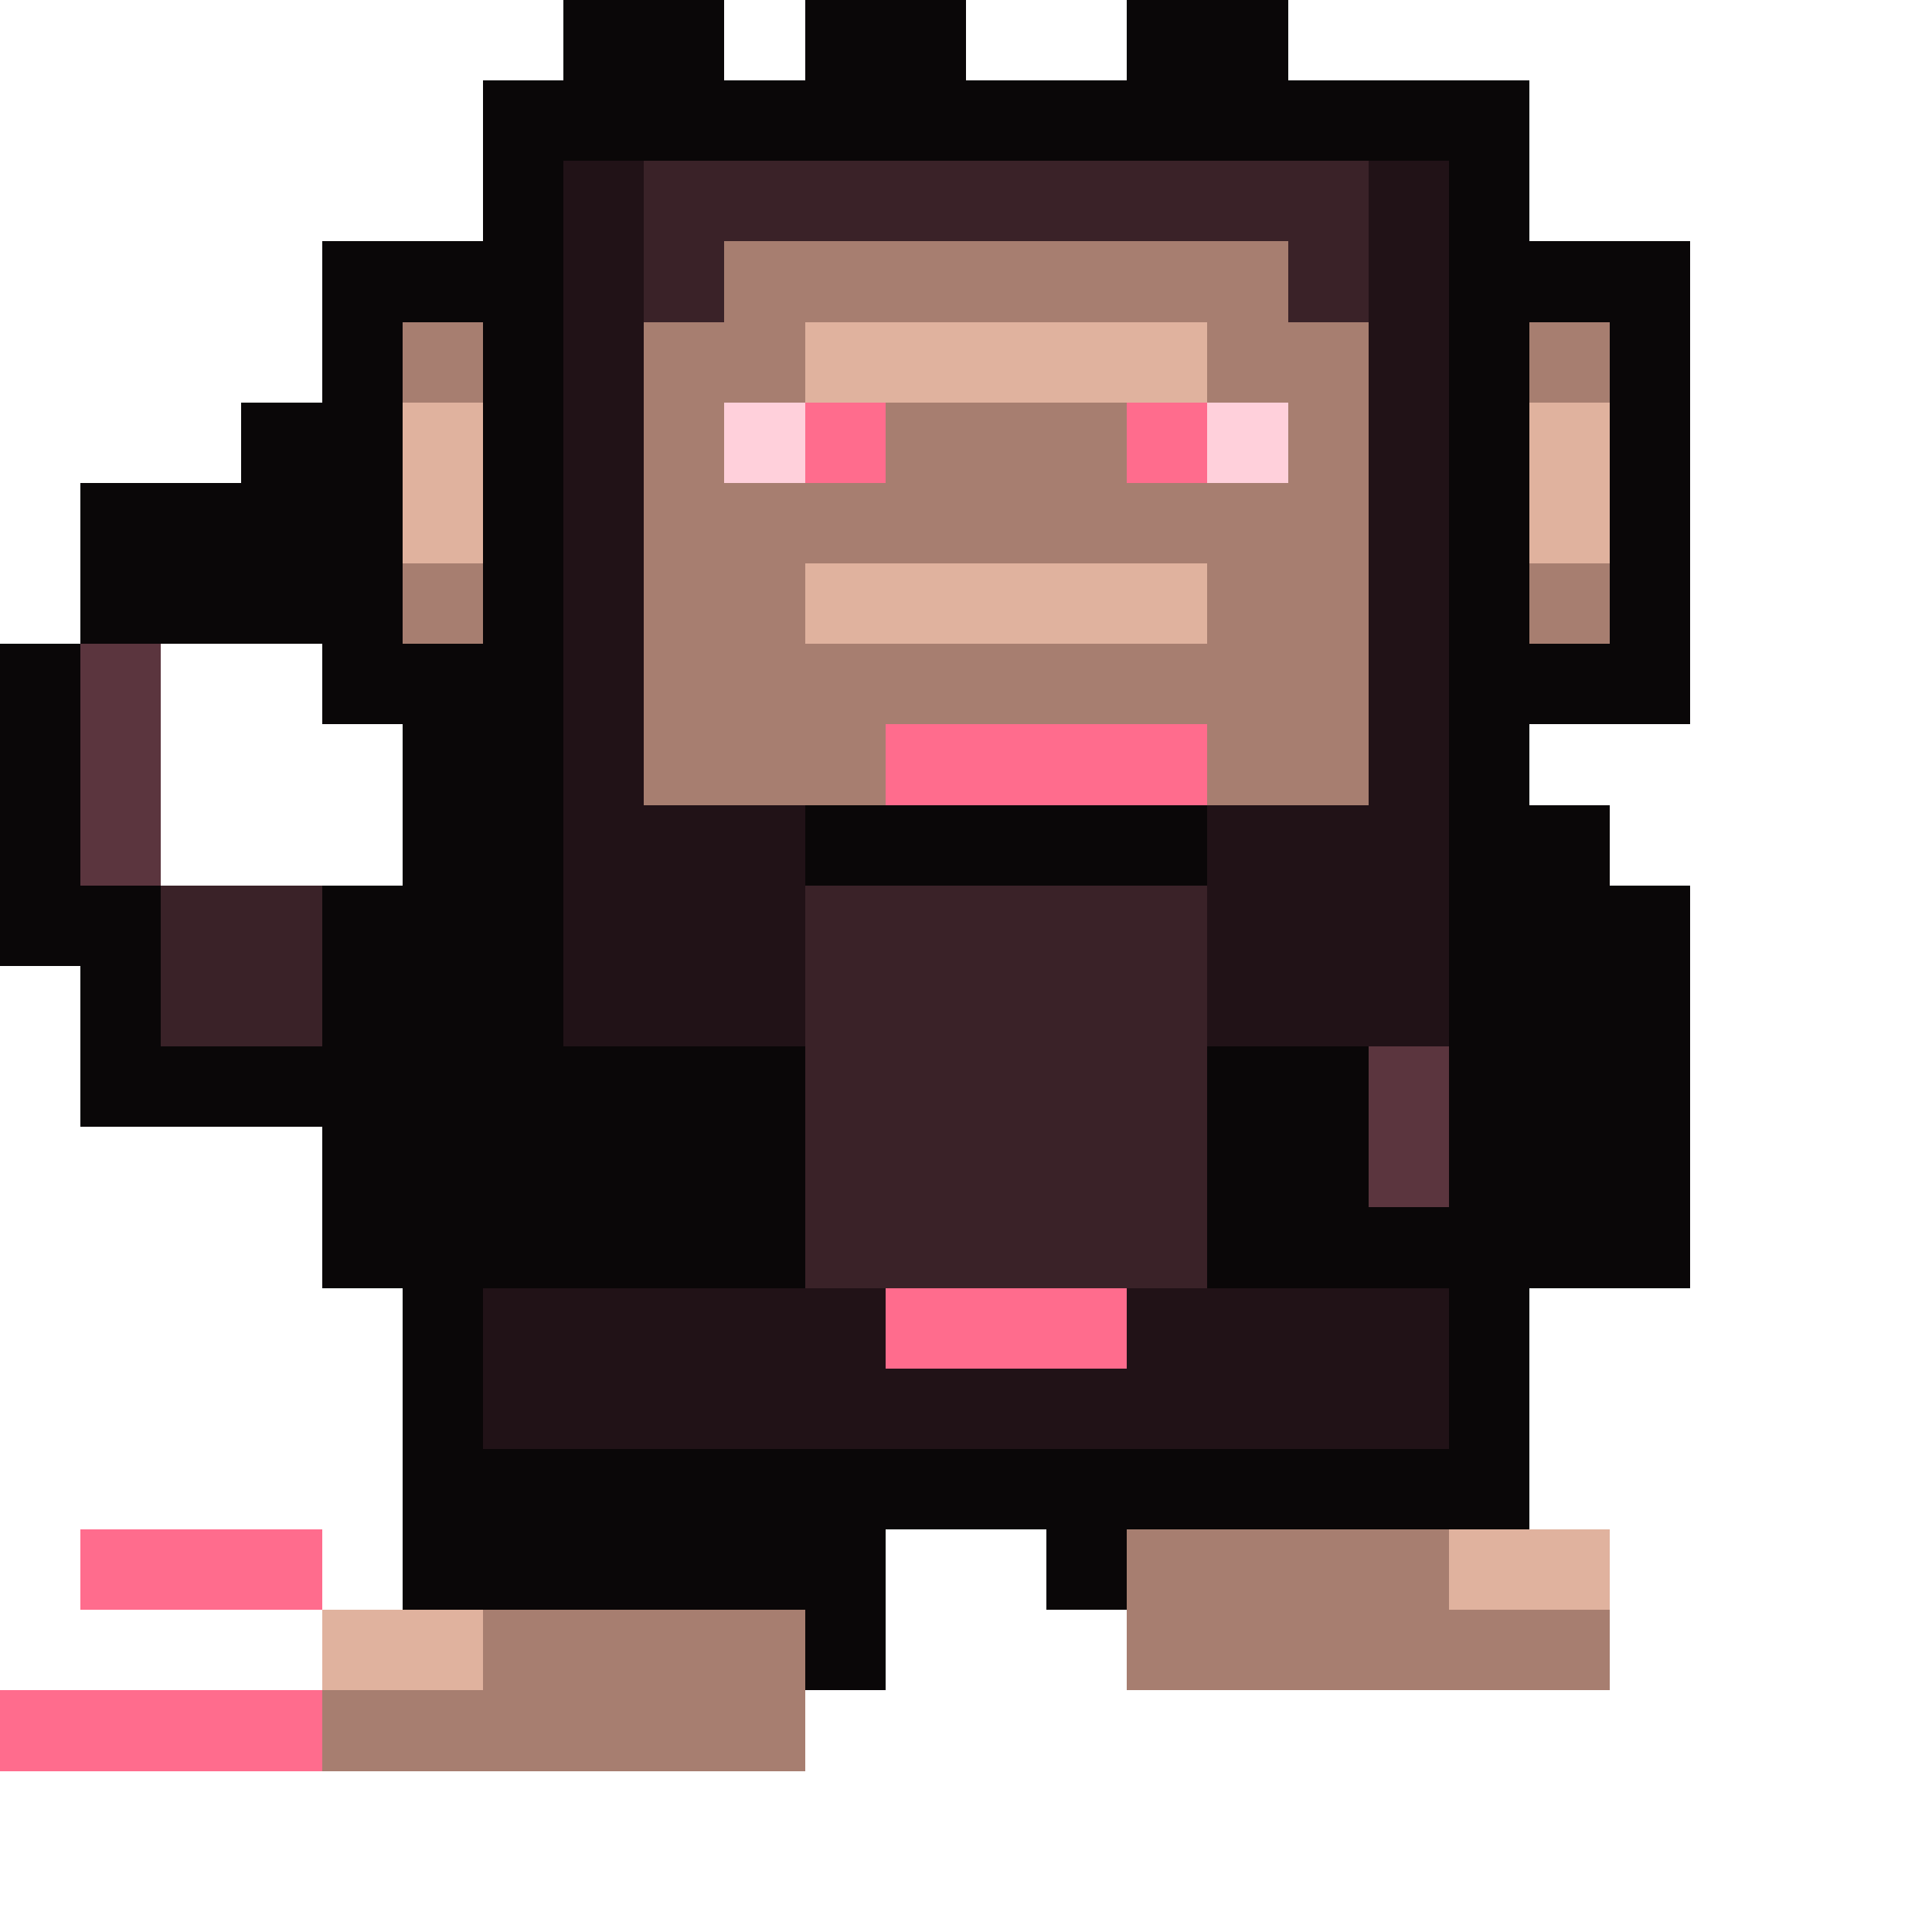
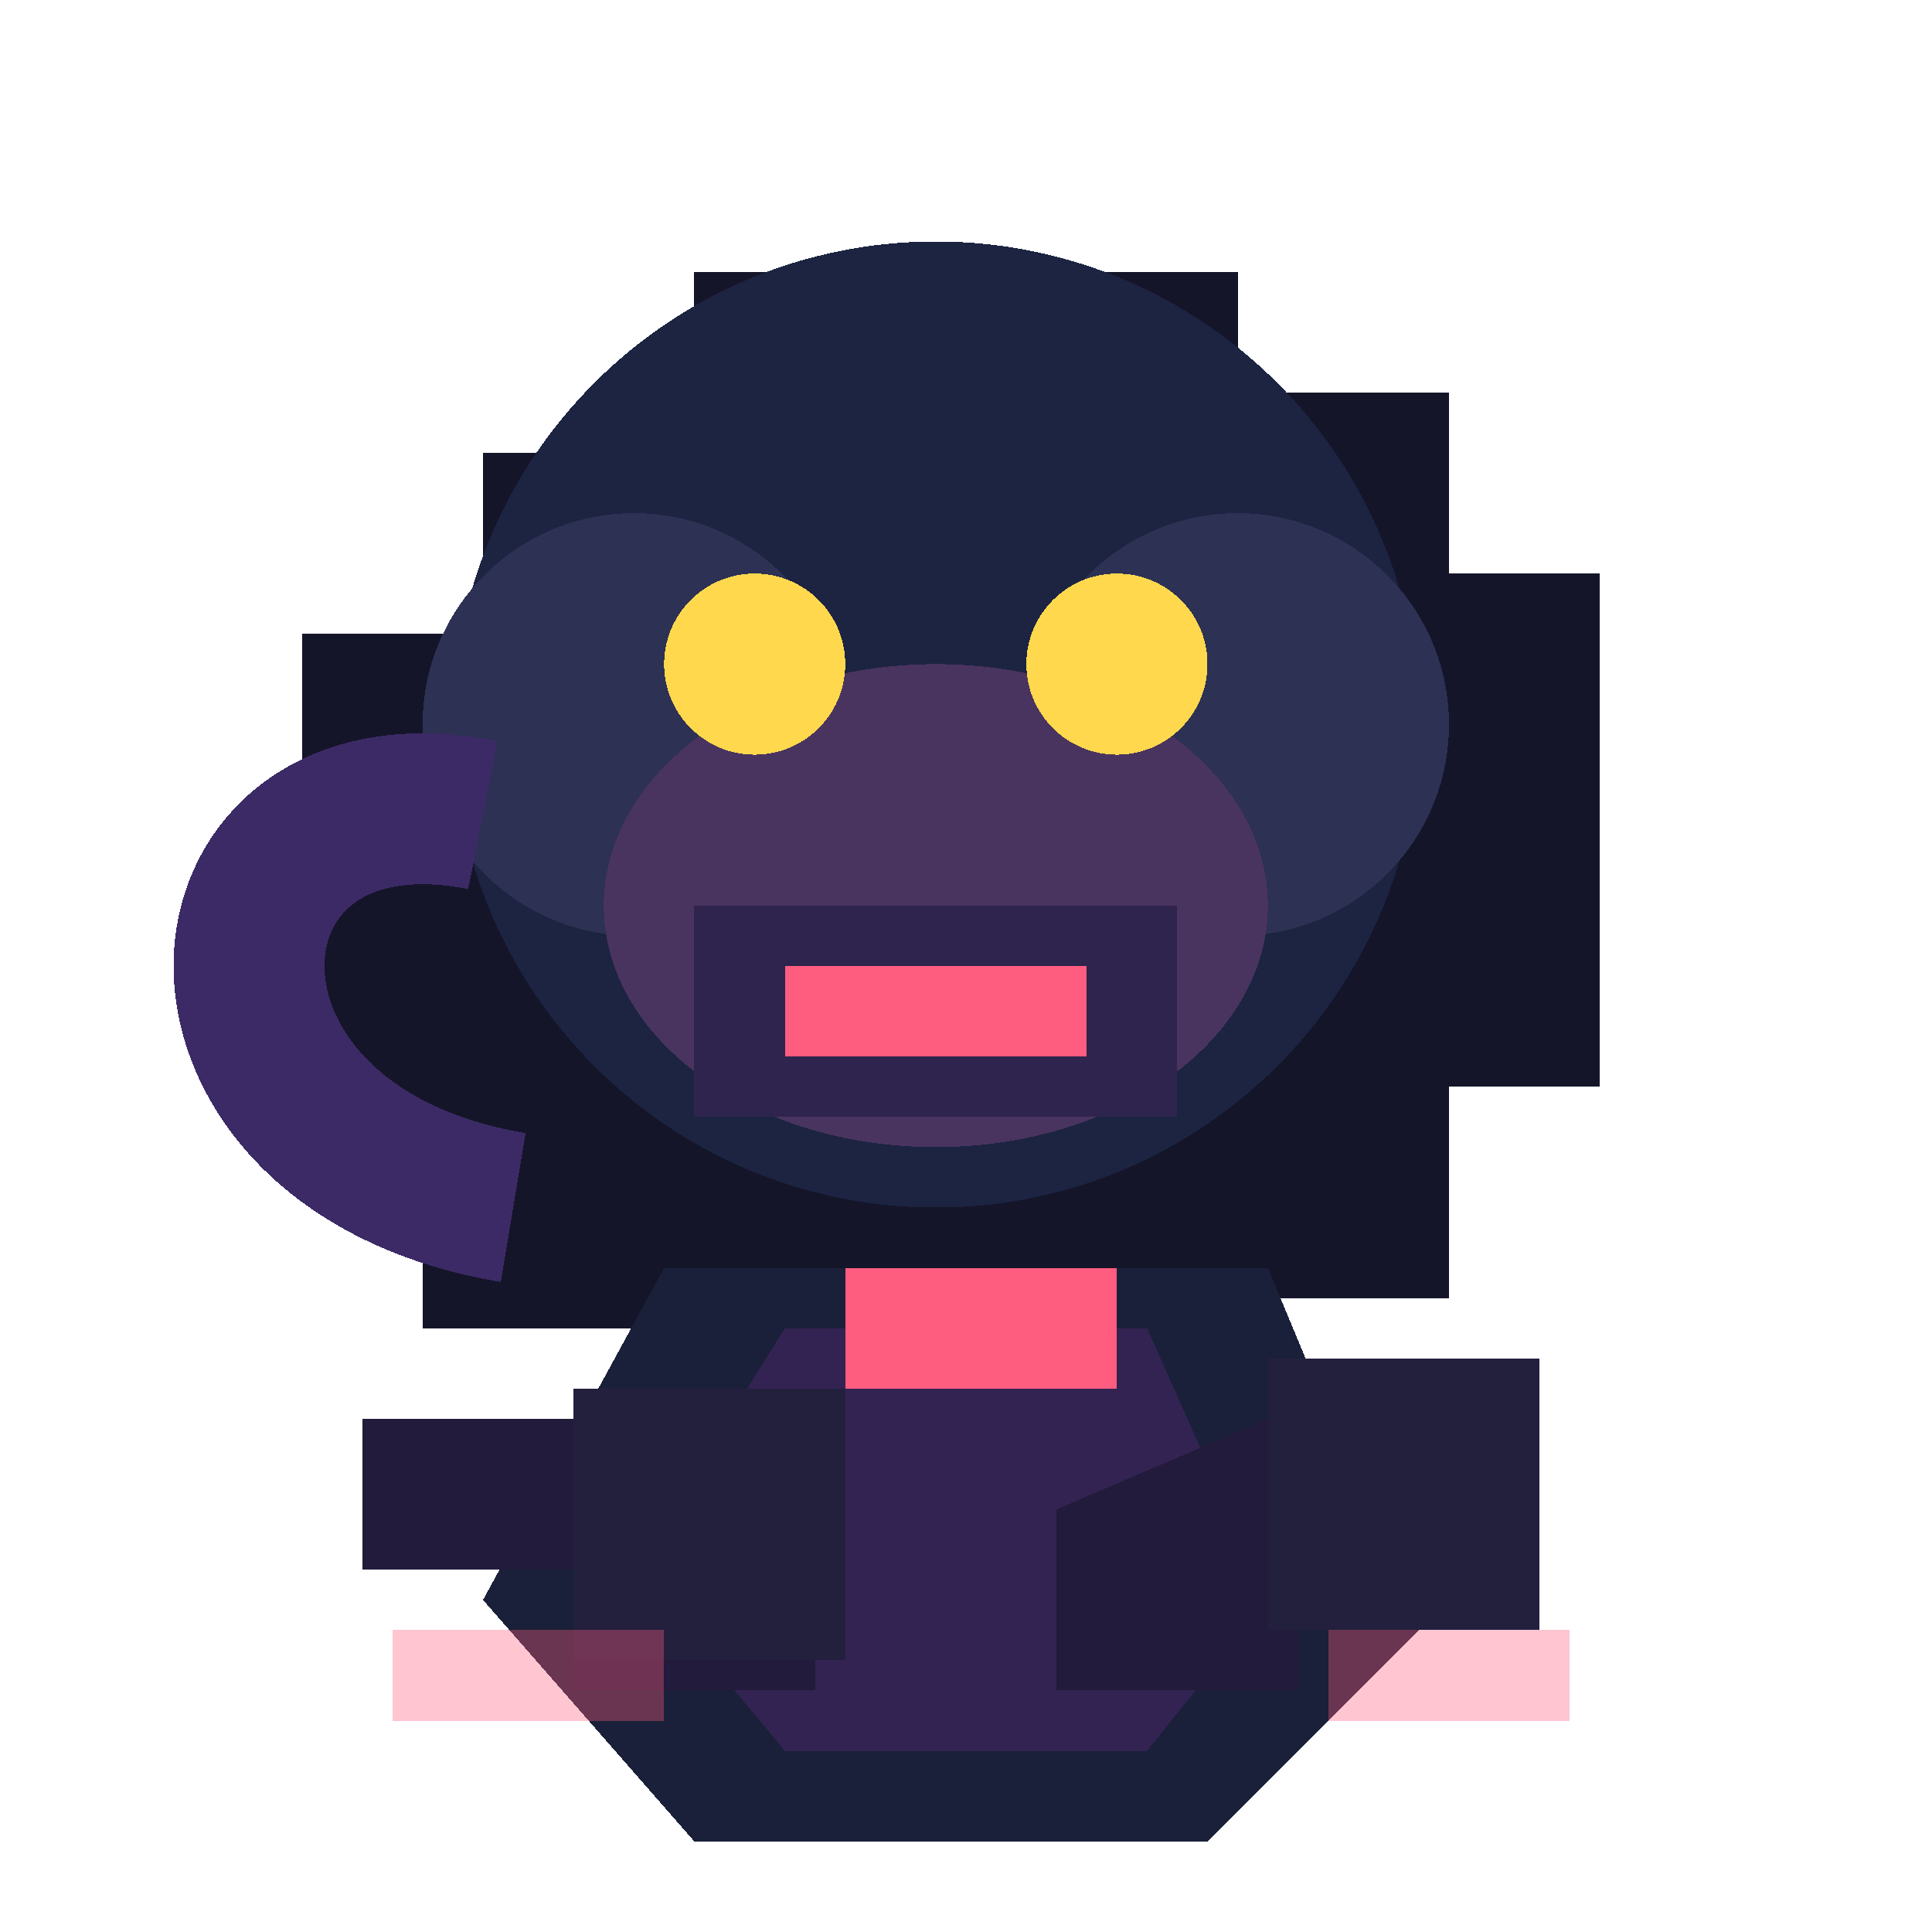
- <svg xmlns="http://www.w3.org/2000/svg" width="24" height="24" viewBox="0 0 24 24" shape-rendering="crispEdges">
-   <rect x="7" y="0" width="2" height="1" fill="#0a0708" />
-   <rect x="10" y="0" width="2" height="1" fill="#0a0708" />
-   <rect x="14" y="0" width="2" height="1" fill="#0a0708" />
-   <rect x="6" y="1" width="13" height="1" fill="#0a0708" />
-   <rect x="6" y="2" width="1" height="1" fill="#0a0708" />
-   <rect x="7" y="2" width="1" height="1" fill="#211217" />
-   <rect x="8" y="2" width="9" height="1" fill="#3a2228" />
-   <rect x="17" y="2" width="1" height="1" fill="#211217" />
-   <rect x="18" y="2" width="1" height="1" fill="#0a0708" />
-   <rect x="4" y="3" width="3" height="1" fill="#0a0708" />
-   <rect x="7" y="3" width="1" height="1" fill="#211217" />
-   <rect x="8" y="3" width="1" height="1" fill="#3a2228" />
-   <rect x="9" y="3" width="7" height="1" fill="#a77e70" />
-   <rect x="16" y="3" width="1" height="1" fill="#3a2228" />
-   <rect x="17" y="3" width="1" height="1" fill="#211217" />
-   <rect x="18" y="3" width="3" height="1" fill="#0a0708" />
-   <rect x="4" y="4" width="1" height="1" fill="#0a0708" />
-   <rect x="5" y="4" width="1" height="1" fill="#a77e70" />
-   <rect x="6" y="4" width="1" height="1" fill="#0a0708" />
-   <rect x="7" y="4" width="1" height="1" fill="#211217" />
-   <rect x="8" y="4" width="2" height="1" fill="#a77e70" />
-   <rect x="10" y="4" width="5" height="1" fill="#e0b29e" />
-   <rect x="15" y="4" width="2" height="1" fill="#a77e70" />
-   <rect x="17" y="4" width="1" height="1" fill="#211217" />
-   <rect x="18" y="4" width="1" height="1" fill="#0a0708" />
-   <rect x="19" y="4" width="1" height="1" fill="#a77e70" />
-   <rect x="20" y="4" width="1" height="1" fill="#0a0708" />
-   <rect x="3" y="5" width="2" height="1" fill="#0a0708" />
-   <rect x="5" y="5" width="1" height="1" fill="#e0b29e" />
-   <rect x="6" y="5" width="1" height="1" fill="#0a0708" />
-   <rect x="7" y="5" width="1" height="1" fill="#211217" />
-   <rect x="8" y="5" width="1" height="1" fill="#a77e70" />
-   <rect x="9" y="5" width="1" height="1" fill="#ffd0db" />
-   <rect x="10" y="5" width="1" height="1" fill="#ff6c8d" />
-   <rect x="11" y="5" width="3" height="1" fill="#a77e70" />
-   <rect x="14" y="5" width="1" height="1" fill="#ff6c8d" />
-   <rect x="15" y="5" width="1" height="1" fill="#ffd0db" />
-   <rect x="16" y="5" width="1" height="1" fill="#a77e70" />
-   <rect x="17" y="5" width="1" height="1" fill="#211217" />
-   <rect x="18" y="5" width="1" height="1" fill="#0a0708" />
-   <rect x="19" y="5" width="1" height="1" fill="#e0b29e" />
-   <rect x="20" y="5" width="1" height="1" fill="#0a0708" />
-   <rect x="1" y="6" width="4" height="1" fill="#0a0708" />
-   <rect x="5" y="6" width="1" height="1" fill="#e0b29e" />
-   <rect x="6" y="6" width="1" height="1" fill="#0a0708" />
-   <rect x="7" y="6" width="1" height="1" fill="#211217" />
-   <rect x="8" y="6" width="9" height="1" fill="#a77e70" />
-   <rect x="17" y="6" width="1" height="1" fill="#211217" />
-   <rect x="18" y="6" width="1" height="1" fill="#0a0708" />
-   <rect x="19" y="6" width="1" height="1" fill="#e0b29e" />
-   <rect x="20" y="6" width="1" height="1" fill="#0a0708" />
-   <rect x="1" y="7" width="4" height="1" fill="#0a0708" />
-   <rect x="5" y="7" width="1" height="1" fill="#a77e70" />
-   <rect x="6" y="7" width="1" height="1" fill="#0a0708" />
-   <rect x="7" y="7" width="1" height="1" fill="#211217" />
-   <rect x="8" y="7" width="2" height="1" fill="#a77e70" />
-   <rect x="10" y="7" width="5" height="1" fill="#e0b29e" />
-   <rect x="15" y="7" width="2" height="1" fill="#a77e70" />
-   <rect x="17" y="7" width="1" height="1" fill="#211217" />
-   <rect x="18" y="7" width="1" height="1" fill="#0a0708" />
-   <rect x="19" y="7" width="1" height="1" fill="#a77e70" />
-   <rect x="20" y="7" width="1" height="1" fill="#0a0708" />
-   <rect x="0" y="8" width="1" height="1" fill="#0a0708" />
-   <rect x="1" y="8" width="1" height="1" fill="#5b353e" />
-   <rect x="4" y="8" width="3" height="1" fill="#0a0708" />
-   <rect x="7" y="8" width="1" height="1" fill="#211217" />
-   <rect x="8" y="8" width="9" height="1" fill="#a77e70" />
-   <rect x="17" y="8" width="1" height="1" fill="#211217" />
-   <rect x="18" y="8" width="3" height="1" fill="#0a0708" />
-   <rect x="0" y="9" width="1" height="1" fill="#0a0708" />
-   <rect x="1" y="9" width="1" height="1" fill="#5b353e" />
-   <rect x="5" y="9" width="2" height="1" fill="#0a0708" />
-   <rect x="7" y="9" width="1" height="1" fill="#211217" />
-   <rect x="8" y="9" width="3" height="1" fill="#a77e70" />
-   <rect x="11" y="9" width="4" height="1" fill="#ff6c8d" />
-   <rect x="15" y="9" width="2" height="1" fill="#a77e70" />
-   <rect x="17" y="9" width="1" height="1" fill="#211217" />
-   <rect x="18" y="9" width="1" height="1" fill="#0a0708" />
-   <rect x="0" y="10" width="1" height="1" fill="#0a0708" />
-   <rect x="1" y="10" width="1" height="1" fill="#5b353e" />
-   <rect x="5" y="10" width="2" height="1" fill="#0a0708" />
-   <rect x="7" y="10" width="3" height="1" fill="#211217" />
-   <rect x="10" y="10" width="5" height="1" fill="#0a0708" />
-   <rect x="15" y="10" width="3" height="1" fill="#211217" />
-   <rect x="18" y="10" width="2" height="1" fill="#0a0708" />
-   <rect x="0" y="11" width="2" height="1" fill="#0a0708" />
-   <rect x="2" y="11" width="2" height="1" fill="#3a2228" />
-   <rect x="4" y="11" width="3" height="1" fill="#0a0708" />
-   <rect x="7" y="11" width="3" height="1" fill="#211217" />
-   <rect x="10" y="11" width="5" height="1" fill="#3a2228" />
-   <rect x="15" y="11" width="3" height="1" fill="#211217" />
-   <rect x="18" y="11" width="3" height="1" fill="#0a0708" />
-   <rect x="1" y="12" width="1" height="1" fill="#0a0708" />
-   <rect x="2" y="12" width="2" height="1" fill="#3a2228" />
-   <rect x="4" y="12" width="3" height="1" fill="#0a0708" />
-   <rect x="7" y="12" width="3" height="1" fill="#211217" />
-   <rect x="10" y="12" width="5" height="1" fill="#3a2228" />
-   <rect x="15" y="12" width="3" height="1" fill="#211217" />
-   <rect x="18" y="12" width="3" height="1" fill="#0a0708" />
-   <rect x="1" y="13" width="9" height="1" fill="#0a0708" />
-   <rect x="10" y="13" width="5" height="1" fill="#3a2228" />
-   <rect x="15" y="13" width="2" height="1" fill="#0a0708" />
-   <rect x="17" y="13" width="1" height="1" fill="#5b353e" />
-   <rect x="18" y="13" width="3" height="1" fill="#0a0708" />
-   <rect x="4" y="14" width="6" height="1" fill="#0a0708" />
-   <rect x="10" y="14" width="5" height="1" fill="#3a2228" />
-   <rect x="15" y="14" width="2" height="1" fill="#0a0708" />
-   <rect x="17" y="14" width="1" height="1" fill="#5b353e" />
-   <rect x="18" y="14" width="3" height="1" fill="#0a0708" />
-   <rect x="4" y="15" width="6" height="1" fill="#0a0708" />
-   <rect x="10" y="15" width="5" height="1" fill="#3a2228" />
-   <rect x="15" y="15" width="6" height="1" fill="#0a0708" />
-   <rect x="5" y="16" width="1" height="1" fill="#0a0708" />
-   <rect x="6" y="16" width="5" height="1" fill="#211217" />
-   <rect x="11" y="16" width="3" height="1" fill="#ff6c8d" />
-   <rect x="14" y="16" width="4" height="1" fill="#211217" />
-   <rect x="18" y="16" width="1" height="1" fill="#0a0708" />
-   <rect x="5" y="17" width="1" height="1" fill="#0a0708" />
-   <rect x="6" y="17" width="12" height="1" fill="#211217" />
-   <rect x="18" y="17" width="1" height="1" fill="#0a0708" />
-   <rect x="5" y="18" width="14" height="1" fill="#0a0708" />
-   <rect x="1" y="19" width="3" height="1" fill="#ff6c8d" />
-   <rect x="5" y="19" width="6" height="1" fill="#0a0708" />
-   <rect x="13" y="19" width="1" height="1" fill="#0a0708" />
-   <rect x="14" y="19" width="4" height="1" fill="#a77e70" />
-   <rect x="18" y="19" width="2" height="1" fill="#e0b29e" />
-   <rect x="4" y="20" width="2" height="1" fill="#e0b29e" />
-   <rect x="6" y="20" width="4" height="1" fill="#a77e70" />
-   <rect x="10" y="20" width="1" height="1" fill="#0a0708" />
-   <rect x="14" y="20" width="6" height="1" fill="#a77e70" />
-   <rect x="0" y="21" width="4" height="1" fill="#ff6c8d" />
-   <rect x="4" y="21" width="6" height="1" fill="#a77e70" />
+ <svg xmlns="http://www.w3.org/2000/svg" width="64" height="64" viewBox="0 0 64 64" shape-rendering="crispEdges">
+   <rect width="64" height="64" fill="none" />
+   <path fill="#15152a" d="M16 15h7V9h18v4h7v6h5v17h-5v7h-8v5H22v-4h-8v-7h-4V21h6z" />
+   <circle cx="31" cy="24" r="16" fill="#1c2442" />
+   <circle cx="21" cy="24" r="7" fill="#2d3154" />
+   <circle cx="41" cy="24" r="7" fill="#2d3154" />
+   <ellipse cx="31" cy="30" rx="11" ry="8" fill="#49345f" />
+   <circle cx="25" cy="22" r="3" fill="#ffd84d" />
+   <circle cx="37" cy="22" r="3" fill="#ffd84d" />
+   <path fill="#1a2039" d="M22 42h20l5 12-7 7H23l-7-8z" />
+   <path fill="#332352" d="M26 44h12l4 9-4 5H26l-5-6z" />
+   <path fill="#221b3b" d="M20 47h-8v5h7v4h8v-6zM42 47h8v5h-7v4h-8v-6z" />
+   <rect x="19" y="46" width="9" height="9" fill="#23203e" />
+   <rect x="42" y="45" width="9" height="9" fill="#23203e" />
+   <path d="M17 40C5 38 6 25 16 27" fill="none" stroke="#3c2a66" stroke-width="5" />
+   <rect x="28" y="42" width="9" height="4" fill="#ff5d7f" />
+   <rect x="23" y="30" width="16" height="7" fill="#2e244d" />
+   <rect x="26" y="32" width="10" height="3" fill="#ff5d7f" />
+   <path fill="#ff5d7f" opacity=".35" d="M13 54h9v3h-9zm31 0h8v3h-8z" />
</svg>
